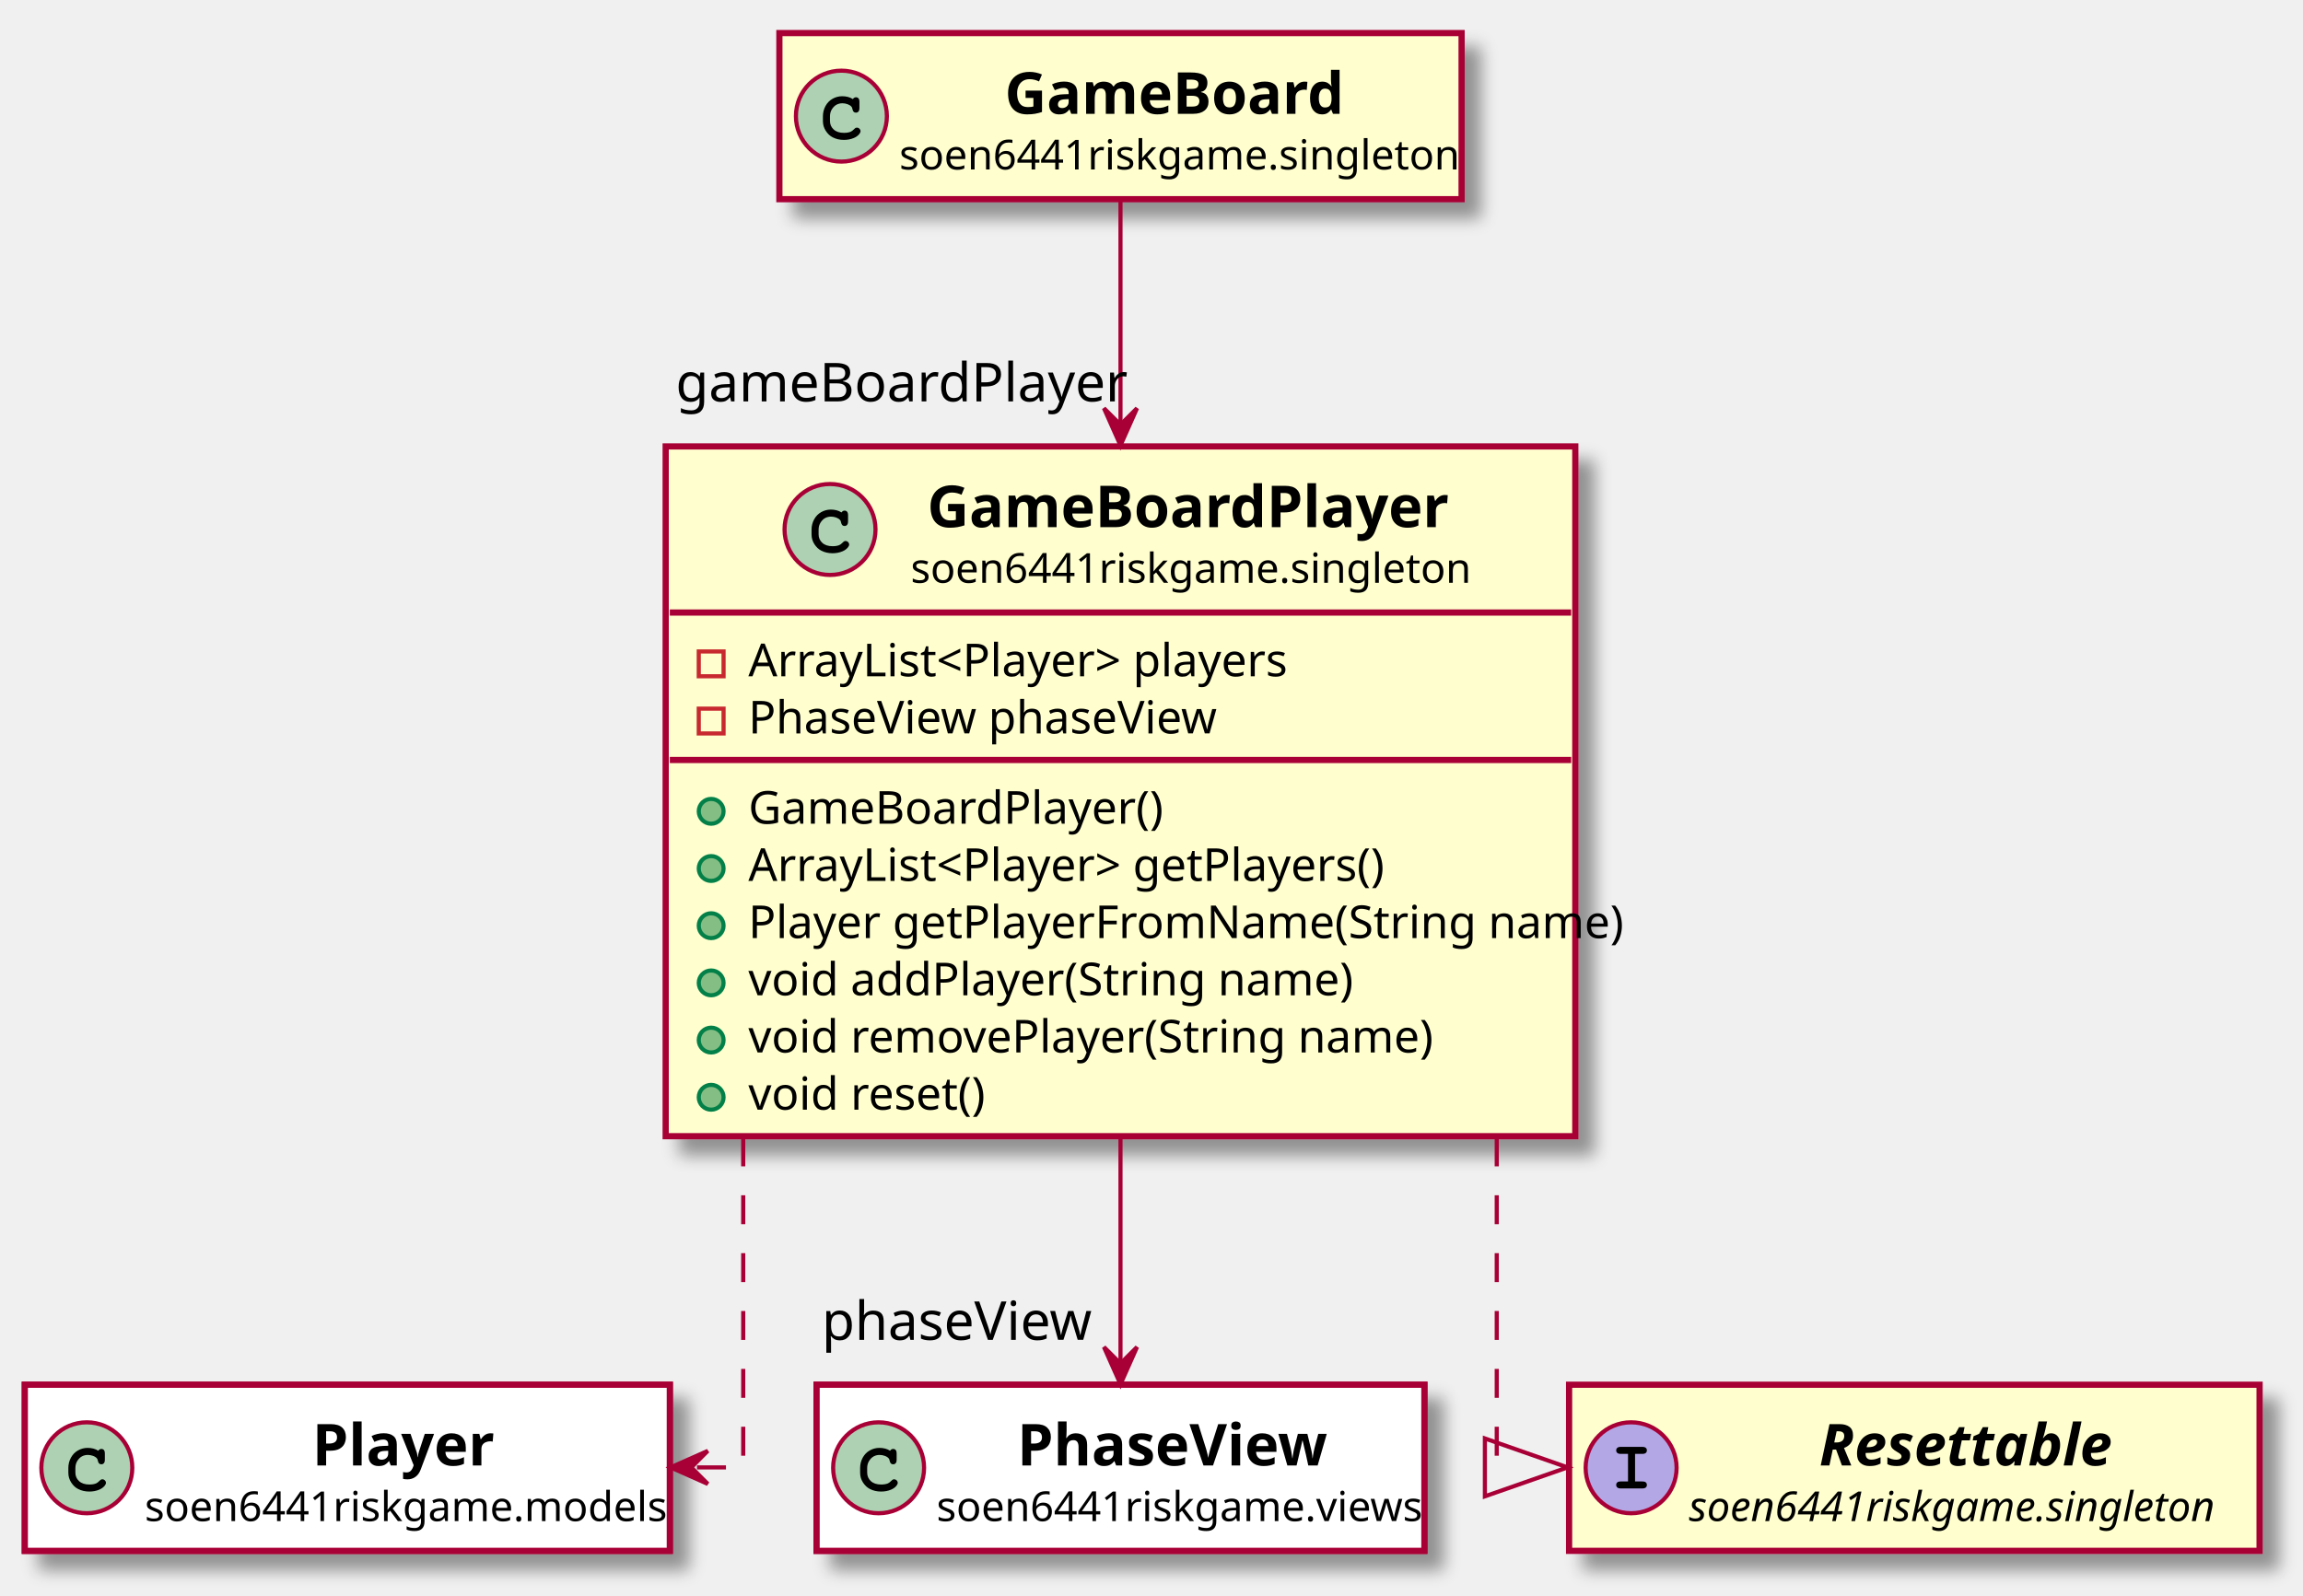
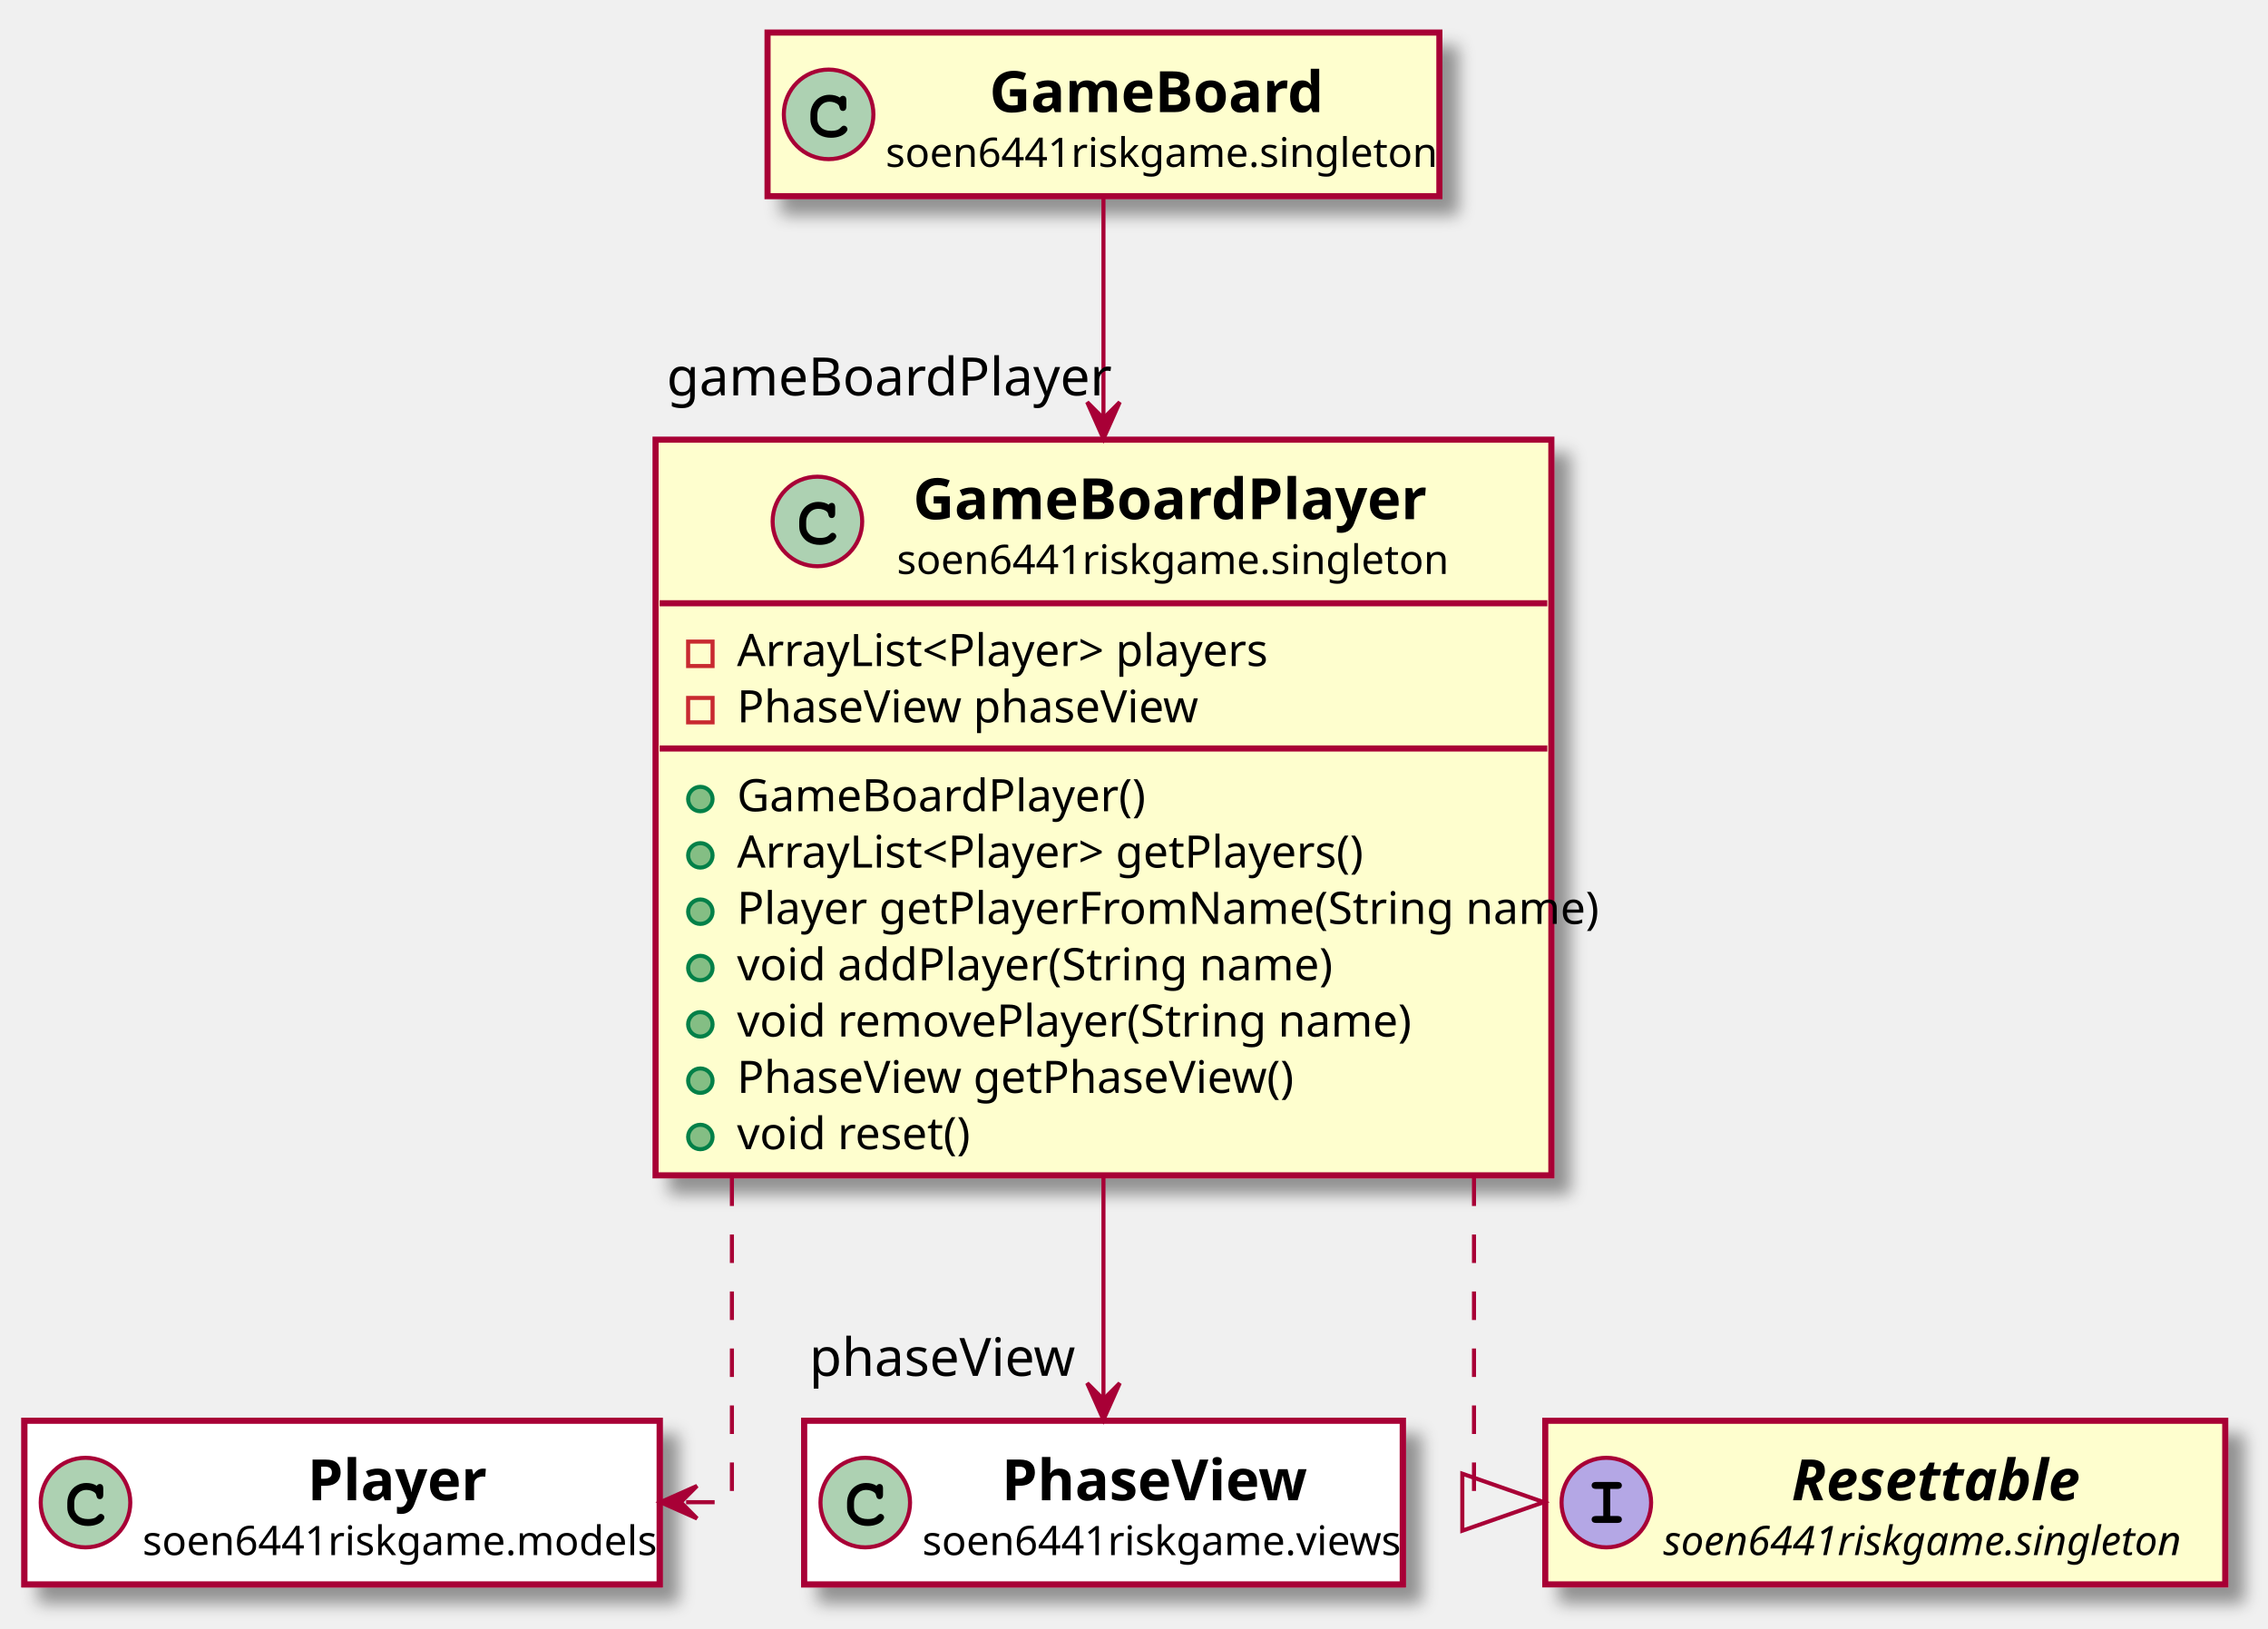
- <svg xmlns="http://www.w3.org/2000/svg" xmlns:xlink="http://www.w3.org/1999/xlink" contentScriptType="application/ecmascript" contentStyleType="text/css" height="386px" preserveAspectRatio="none" style="width:557px;height:386px;" version="1.1" viewBox="0 0 557 386" width="557px" zoomAndPan="magnify">
+ <svg xmlns="http://www.w3.org/2000/svg" xmlns:xlink="http://www.w3.org/1999/xlink" contentScriptType="application/ecmascript" contentStyleType="text/css" height="400px" preserveAspectRatio="none" style="width:557px;height:400px;" version="1.1" viewBox="0 0 557 400" width="557px" zoomAndPan="magnify">
  <defs>
-     <filter height="300%" id="f1ds507x7mdu9i" width="300%" x="-1" y="-1">
+     <filter height="300%" id="f1j41bp08nviuf" width="300%" x="-1" y="-1">
      <feGaussianBlur result="blurOut" stdDeviation="2.0" />
      <feColorMatrix in="blurOut" result="blurOut2" type="matrix" values="0 0 0 0 0 0 0 0 0 0 0 0 0 0 0 0 0 0 .4 0" />
      <feOffset dx="4.0" dy="4.0" in="blurOut2" result="blurOut3" />
      <feBlend in="SourceGraphic" in2="blurOut3" mode="normal" />
    </filter>
  </defs>
  <g>
    <a target="_parent" xlink:actuate="onRequest" xlink:href="../../soen6441riskgame/singleton/GameBoardPlayer.html" xlink:show="new" xlink:title="soen6441riskgame.singleton.GameBoardPlayer" xlink:type="simple">
-       <rect fill="#FEFECE" filter="url(#f1ds507x7mdu9i)" height="166.875" id="soen6441riskgame.singleton.GameBoardPlayer" style="stroke: #A80036; stroke-width: 1.5;" width="220" x="161" y="108" />
+       <rect fill="#FEFECE" filter="url(#f1j41bp08nviuf)" height="180.711" id="soen6441riskgame.singleton.GameBoardPlayer" style="stroke: #A80036; stroke-width: 1.5;" width="220" x="161" y="108" />
      <ellipse cx="200.75" cy="128.094" fill="#ADD1B2" rx="11" ry="11" style="stroke: #A80036; stroke-width: 1.0;" />
      <path d="M203.516,123.969 Q203.672,123.75 203.859,123.641 Q204.047,123.531 204.266,123.531 Q204.641,123.531 204.875,123.789 Q205.109,124.047 205.109,124.656 L205.109,126.109 Q205.109,126.719 204.875,126.984 Q204.641,127.25 204.266,127.25 Q203.922,127.25 203.719,127.047 Q203.516,126.859 203.406,126.344 Q203.359,125.984 203.172,125.797 Q202.844,125.422 202.234,125.203 Q201.625,124.984 201,124.984 Q200.234,124.984 199.602,125.312 Q198.969,125.641 198.477,126.391 Q197.984,127.141 197.984,128.172 L197.984,129.266 Q197.984,130.5 198.875,131.32 Q199.766,132.141 201.359,132.141 Q202.297,132.141 202.953,131.891 Q203.344,131.734 203.766,131.297 Q204.031,131.031 204.18,130.953 Q204.328,130.875 204.531,130.875 Q204.859,130.875 205.117,131.133 Q205.375,131.391 205.375,131.734 Q205.375,132.078 205.031,132.484 Q204.531,133.062 203.734,133.391 Q202.656,133.844 201.359,133.844 Q199.844,133.844 198.641,133.219 Q197.656,132.719 196.969,131.648 Q196.281,130.578 196.281,129.297 L196.281,128.141 Q196.281,126.812 196.898,125.664 Q197.516,124.516 198.609,123.898 Q199.703,123.281 200.938,123.281 Q201.672,123.281 202.32,123.445 Q202.969,123.609 203.516,123.969 Z " />
      <text fill="#000000" font-family="sans-serif" font-size="14" font-weight="bold" lengthAdjust="spacingAndGlyphs" textLength="125" x="224.25" y="127.533">GameBoardPlayer</text>
      <text fill="#000000" font-family="sans-serif" font-size="10" lengthAdjust="spacingAndGlyphs" textLength="133" x="220.25" y="140.99">soen6441riskgame.singleton</text>
      <line style="stroke: #A80036; stroke-width: 1.5;" x1="162" x2="380" y1="148.188" y2="148.188" />
      <rect fill="none" height="6" style="stroke: #C82930; stroke-width: 1.0;" width="6" x="169" y="157.606" />
      <text fill="#000000" font-family="sans-serif" font-size="11" lengthAdjust="spacingAndGlyphs" textLength="126" x="181" y="163.606">ArrayList&lt;Player&gt; players</text>
      <rect fill="none" height="6" style="stroke: #C82930; stroke-width: 1.0;" width="6" x="169" y="171.441" />
      <text fill="#000000" font-family="sans-serif" font-size="11" lengthAdjust="spacingAndGlyphs" textLength="115" x="181" y="177.442">PhaseView phaseView</text>
      <line style="stroke: #A80036; stroke-width: 1.5;" x1="162" x2="380" y1="183.859" y2="183.859" />
      <ellipse cx="172" cy="196.277" fill="#84BE84" rx="3" ry="3" style="stroke: #038048; stroke-width: 1.0;" />
      <text fill="#000000" font-family="sans-serif" font-size="11" lengthAdjust="spacingAndGlyphs" textLength="95" x="181" y="199.278">GameBoardPlayer()</text>
      <ellipse cx="172" cy="210.113" fill="#84BE84" rx="3" ry="3" style="stroke: #038048; stroke-width: 1.0;" />
      <text fill="#000000" font-family="sans-serif" font-size="11" lengthAdjust="spacingAndGlyphs" textLength="149" x="181" y="213.114">ArrayList&lt;Player&gt; getPlayers()</text>
      <ellipse cx="172" cy="223.949" fill="#84BE84" rx="3" ry="3" style="stroke: #038048; stroke-width: 1.0;" />
      <text fill="#000000" font-family="sans-serif" font-size="11" lengthAdjust="spacingAndGlyphs" textLength="194" x="181" y="226.95">Player getPlayerFromName(String name)</text>
      <ellipse cx="172" cy="237.785" fill="#84BE84" rx="3" ry="3" style="stroke: #038048; stroke-width: 1.0;" />
      <text fill="#000000" font-family="sans-serif" font-size="11" lengthAdjust="spacingAndGlyphs" textLength="136" x="181" y="240.786">void addPlayer(String name)</text>
      <ellipse cx="172" cy="251.621" fill="#84BE84" rx="3" ry="3" style="stroke: #038048; stroke-width: 1.0;" />
      <text fill="#000000" font-family="sans-serif" font-size="11" lengthAdjust="spacingAndGlyphs" textLength="154" x="181" y="254.622">void removePlayer(String name)</text>
      <ellipse cx="172" cy="265.457" fill="#84BE84" rx="3" ry="3" style="stroke: #038048; stroke-width: 1.0;" />
-       <text fill="#000000" font-family="sans-serif" font-size="11" lengthAdjust="spacingAndGlyphs" textLength="56" x="181" y="268.458">void reset()</text>
+       <text fill="#000000" font-family="sans-serif" font-size="11" lengthAdjust="spacingAndGlyphs" textLength="138" x="181" y="268.458">PhaseView getPhaseView()</text>
+       <ellipse cx="172" cy="279.293" fill="#84BE84" rx="3" ry="3" style="stroke: #038048; stroke-width: 1.0;" />
+       <text fill="#000000" font-family="sans-serif" font-size="11" lengthAdjust="spacingAndGlyphs" textLength="56" x="181" y="282.294">void reset()</text>
    </a>
    <a target="_parent" xlink:actuate="onRequest" xlink:href="../../soen6441riskgame/singleton/GameBoard.html" xlink:show="new" xlink:title="soen6441riskgame.singleton.GameBoard" xlink:type="simple">
-       <rect fill="#FEFECE" filter="url(#f1ds507x7mdu9i)" height="40.188" id="soen6441riskgame.singleton.GameBoard" style="stroke: #A80036; stroke-width: 1.5;" width="165" x="188.5" y="8" />
+       <rect fill="#FEFECE" filter="url(#f1j41bp08nviuf)" height="40.188" id="soen6441riskgame.singleton.GameBoard" style="stroke: #A80036; stroke-width: 1.5;" width="165" x="188.5" y="8" />
      <ellipse cx="203.5" cy="28.094" fill="#ADD1B2" rx="11" ry="11" style="stroke: #A80036; stroke-width: 1.0;" />
      <path d="M206.266,23.969 Q206.422,23.75 206.609,23.641 Q206.797,23.531 207.016,23.531 Q207.391,23.531 207.625,23.789 Q207.859,24.047 207.859,24.656 L207.859,26.109 Q207.859,26.719 207.625,26.984 Q207.391,27.25 207.016,27.25 Q206.672,27.25 206.469,27.047 Q206.266,26.859 206.156,26.344 Q206.109,25.984 205.922,25.797 Q205.594,25.422 204.984,25.203 Q204.375,24.984 203.75,24.984 Q202.984,24.984 202.352,25.312 Q201.719,25.641 201.227,26.391 Q200.734,27.141 200.734,28.172 L200.734,29.266 Q200.734,30.5 201.625,31.32 Q202.516,32.141 204.109,32.141 Q205.047,32.141 205.703,31.891 Q206.094,31.734 206.516,31.297 Q206.781,31.031 206.93,30.953 Q207.078,30.875 207.281,30.875 Q207.609,30.875 207.867,31.133 Q208.125,31.391 208.125,31.734 Q208.125,32.078 207.781,32.484 Q207.281,33.062 206.484,33.391 Q205.406,33.844 204.109,33.844 Q202.594,33.844 201.391,33.219 Q200.406,32.719 199.719,31.648 Q199.031,30.578 199.031,29.297 L199.031,28.141 Q199.031,26.812 199.648,25.664 Q200.266,24.516 201.359,23.898 Q202.453,23.281 203.688,23.281 Q204.422,23.281 205.07,23.445 Q205.719,23.609 206.266,23.969 Z " />
      <text fill="#000000" font-family="sans-serif" font-size="14" font-weight="bold" lengthAdjust="spacingAndGlyphs" textLength="82" x="243" y="27.533">GameBoard</text>
      <text fill="#000000" font-family="sans-serif" font-size="10" lengthAdjust="spacingAndGlyphs" textLength="133" x="217.5" y="40.99">soen6441riskgame.singleton</text>
    </a>
    <a target="_parent" xlink:actuate="onRequest" xlink:href="../../soen6441riskgame/models/Player.html" xlink:show="new" xlink:title="soen6441riskgame.models.Player" xlink:type="simple">
-       <rect fill="#FFFFFF" filter="url(#f1ds507x7mdu9i)" height="40.188" id="soen6441riskgame.models.Player" style="stroke: #A80036; stroke-width: 1.5;" width="156" x="6" y="335" />
-       <rect fill="#FFFFFF" height="40.188" style="stroke: #A80036; stroke-width: 1.5;" width="156" x="6" y="335" />
-       <ellipse cx="21" cy="355.094" fill="#ADD1B2" rx="11" ry="11" style="stroke: #A80036; stroke-width: 1.0;" />
-       <path d="M23.766,350.969 Q23.922,350.75 24.109,350.641 Q24.297,350.531 24.516,350.531 Q24.891,350.531 25.125,350.789 Q25.359,351.047 25.359,351.656 L25.359,353.109 Q25.359,353.719 25.125,353.984 Q24.891,354.25 24.516,354.25 Q24.172,354.25 23.969,354.047 Q23.766,353.859 23.656,353.344 Q23.609,352.984 23.422,352.797 Q23.094,352.422 22.484,352.203 Q21.875,351.984 21.25,351.984 Q20.484,351.984 19.852,352.312 Q19.219,352.641 18.727,353.391 Q18.234,354.141 18.234,355.172 L18.234,356.266 Q18.234,357.5 19.125,358.32 Q20.016,359.141 21.609,359.141 Q22.547,359.141 23.203,358.891 Q23.594,358.734 24.016,358.297 Q24.281,358.031 24.43,357.953 Q24.578,357.875 24.781,357.875 Q25.109,357.875 25.367,358.133 Q25.625,358.391 25.625,358.734 Q25.625,359.078 25.281,359.484 Q24.781,360.062 23.984,360.391 Q22.906,360.844 21.609,360.844 Q20.094,360.844 18.891,360.219 Q17.906,359.719 17.219,358.648 Q16.531,357.578 16.531,356.297 L16.531,355.141 Q16.531,353.812 17.148,352.664 Q17.766,351.516 18.859,350.898 Q19.953,350.281 21.188,350.281 Q21.922,350.281 22.57,350.445 Q23.219,350.609 23.766,350.969 Z " />
-       <text fill="#000000" font-family="sans-serif" font-size="14" font-weight="bold" lengthAdjust="spacingAndGlyphs" textLength="43" x="75.5" y="354.533">Player</text>
-       <text fill="#000000" font-family="sans-serif" font-size="10" lengthAdjust="spacingAndGlyphs" textLength="124" x="35" y="367.99">soen6441riskgame.models</text>
+       <rect fill="#FFFFFF" filter="url(#f1j41bp08nviuf)" height="40.188" id="soen6441riskgame.models.Player" style="stroke: #A80036; stroke-width: 1.5;" width="156" x="6" y="349" />
+       <rect fill="#FFFFFF" height="40.188" style="stroke: #A80036; stroke-width: 1.5;" width="156" x="6" y="349" />
+       <ellipse cx="21" cy="369.094" fill="#ADD1B2" rx="11" ry="11" style="stroke: #A80036; stroke-width: 1.0;" />
+       <path d="M23.766,364.969 Q23.922,364.75 24.109,364.641 Q24.297,364.531 24.516,364.531 Q24.891,364.531 25.125,364.789 Q25.359,365.047 25.359,365.656 L25.359,367.109 Q25.359,367.719 25.125,367.984 Q24.891,368.25 24.516,368.25 Q24.172,368.25 23.969,368.047 Q23.766,367.859 23.656,367.344 Q23.609,366.984 23.422,366.797 Q23.094,366.422 22.484,366.203 Q21.875,365.984 21.25,365.984 Q20.484,365.984 19.852,366.312 Q19.219,366.641 18.727,367.391 Q18.234,368.141 18.234,369.172 L18.234,370.266 Q18.234,371.5 19.125,372.32 Q20.016,373.141 21.609,373.141 Q22.547,373.141 23.203,372.891 Q23.594,372.734 24.016,372.297 Q24.281,372.031 24.43,371.953 Q24.578,371.875 24.781,371.875 Q25.109,371.875 25.367,372.133 Q25.625,372.391 25.625,372.734 Q25.625,373.078 25.281,373.484 Q24.781,374.062 23.984,374.391 Q22.906,374.844 21.609,374.844 Q20.094,374.844 18.891,374.219 Q17.906,373.719 17.219,372.648 Q16.531,371.578 16.531,370.297 L16.531,369.141 Q16.531,367.812 17.148,366.664 Q17.766,365.516 18.859,364.898 Q19.953,364.281 21.188,364.281 Q21.922,364.281 22.57,364.445 Q23.219,364.609 23.766,364.969 Z " />
+       <text fill="#000000" font-family="sans-serif" font-size="14" font-weight="bold" lengthAdjust="spacingAndGlyphs" textLength="43" x="75.5" y="368.533">Player</text>
+       <text fill="#000000" font-family="sans-serif" font-size="10" lengthAdjust="spacingAndGlyphs" textLength="124" x="35" y="381.99">soen6441riskgame.models</text>
    </a>
    <a target="_parent" xlink:actuate="onRequest" xlink:href="../../soen6441riskgame/views/PhaseView.html" xlink:show="new" xlink:title="soen6441riskgame.views.PhaseView" xlink:type="simple">
-       <rect fill="#FFFFFF" filter="url(#f1ds507x7mdu9i)" height="40.188" id="soen6441riskgame.views.PhaseView" style="stroke: #A80036; stroke-width: 1.5;" width="147" x="197.5" y="335" />
-       <rect fill="#FFFFFF" height="40.188" style="stroke: #A80036; stroke-width: 1.5;" width="147" x="197.5" y="335" />
-       <ellipse cx="212.5" cy="355.094" fill="#ADD1B2" rx="11" ry="11" style="stroke: #A80036; stroke-width: 1.0;" />
-       <path d="M215.266,350.969 Q215.422,350.75 215.609,350.641 Q215.797,350.531 216.016,350.531 Q216.391,350.531 216.625,350.789 Q216.859,351.047 216.859,351.656 L216.859,353.109 Q216.859,353.719 216.625,353.984 Q216.391,354.25 216.016,354.25 Q215.672,354.25 215.469,354.047 Q215.266,353.859 215.156,353.344 Q215.109,352.984 214.922,352.797 Q214.594,352.422 213.984,352.203 Q213.375,351.984 212.75,351.984 Q211.984,351.984 211.352,352.312 Q210.719,352.641 210.227,353.391 Q209.734,354.141 209.734,355.172 L209.734,356.266 Q209.734,357.5 210.625,358.32 Q211.516,359.141 213.109,359.141 Q214.047,359.141 214.703,358.891 Q215.094,358.734 215.516,358.297 Q215.781,358.031 215.93,357.953 Q216.078,357.875 216.281,357.875 Q216.609,357.875 216.867,358.133 Q217.125,358.391 217.125,358.734 Q217.125,359.078 216.781,359.484 Q216.281,360.062 215.484,360.391 Q214.406,360.844 213.109,360.844 Q211.594,360.844 210.391,360.219 Q209.406,359.719 208.719,358.648 Q208.031,357.578 208.031,356.297 L208.031,355.141 Q208.031,353.812 208.648,352.664 Q209.266,351.516 210.359,350.898 Q211.453,350.281 212.688,350.281 Q213.422,350.281 214.07,350.445 Q214.719,350.609 215.266,350.969 Z " />
-       <text fill="#000000" font-family="sans-serif" font-size="14" font-weight="bold" lengthAdjust="spacingAndGlyphs" textLength="76" x="246" y="354.533">PhaseView</text>
-       <text fill="#000000" font-family="sans-serif" font-size="10" lengthAdjust="spacingAndGlyphs" textLength="115" x="226.5" y="367.99">soen6441riskgame.views</text>
+       <rect fill="#FFFFFF" filter="url(#f1j41bp08nviuf)" height="40.188" id="soen6441riskgame.views.PhaseView" style="stroke: #A80036; stroke-width: 1.5;" width="147" x="197.5" y="349" />
+       <rect fill="#FFFFFF" height="40.188" style="stroke: #A80036; stroke-width: 1.5;" width="147" x="197.5" y="349" />
+       <ellipse cx="212.5" cy="369.094" fill="#ADD1B2" rx="11" ry="11" style="stroke: #A80036; stroke-width: 1.0;" />
+       <path d="M215.266,364.969 Q215.422,364.75 215.609,364.641 Q215.797,364.531 216.016,364.531 Q216.391,364.531 216.625,364.789 Q216.859,365.047 216.859,365.656 L216.859,367.109 Q216.859,367.719 216.625,367.984 Q216.391,368.25 216.016,368.25 Q215.672,368.25 215.469,368.047 Q215.266,367.859 215.156,367.344 Q215.109,366.984 214.922,366.797 Q214.594,366.422 213.984,366.203 Q213.375,365.984 212.75,365.984 Q211.984,365.984 211.352,366.312 Q210.719,366.641 210.227,367.391 Q209.734,368.141 209.734,369.172 L209.734,370.266 Q209.734,371.5 210.625,372.32 Q211.516,373.141 213.109,373.141 Q214.047,373.141 214.703,372.891 Q215.094,372.734 215.516,372.297 Q215.781,372.031 215.93,371.953 Q216.078,371.875 216.281,371.875 Q216.609,371.875 216.867,372.133 Q217.125,372.391 217.125,372.734 Q217.125,373.078 216.781,373.484 Q216.281,374.062 215.484,374.391 Q214.406,374.844 213.109,374.844 Q211.594,374.844 210.391,374.219 Q209.406,373.719 208.719,372.648 Q208.031,371.578 208.031,370.297 L208.031,369.141 Q208.031,367.812 208.648,366.664 Q209.266,365.516 210.359,364.898 Q211.453,364.281 212.688,364.281 Q213.422,364.281 214.07,364.445 Q214.719,364.609 215.266,364.969 Z " />
+       <text fill="#000000" font-family="sans-serif" font-size="14" font-weight="bold" lengthAdjust="spacingAndGlyphs" textLength="76" x="246" y="368.533">PhaseView</text>
+       <text fill="#000000" font-family="sans-serif" font-size="10" lengthAdjust="spacingAndGlyphs" textLength="115" x="226.5" y="381.99">soen6441riskgame.views</text>
    </a>
    <a target="_parent" xlink:actuate="onRequest" xlink:href="../../soen6441riskgame/singleton/Resettable.html" xlink:show="new" xlink:title="soen6441riskgame.singleton.Resettable" xlink:type="simple">
-       <rect fill="#FEFECE" filter="url(#f1ds507x7mdu9i)" height="40.188" id="soen6441riskgame.singleton.Resettable" style="stroke: #A80036; stroke-width: 1.5;" width="167" x="379.5" y="335" />
-       <ellipse cx="394.5" cy="355.094" fill="#B4A7E5" rx="11" ry="11" style="stroke: #A80036; stroke-width: 1.0;" />
-       <path d="M395.453,351.734 L395.453,358.391 L397.172,358.391 Q397.781,358.391 398.047,358.625 Q398.312,358.859 398.312,359.25 Q398.312,359.625 398.047,359.859 Q397.781,360.094 397.172,360.094 L392.031,360.094 Q391.422,360.094 391.156,359.859 Q390.891,359.625 390.891,359.234 Q390.891,358.859 391.156,358.625 Q391.422,358.391 392.031,358.391 L393.75,358.391 L393.75,351.734 L392.031,351.734 Q391.422,351.734 391.156,351.5 Q390.891,351.266 390.891,350.875 Q390.891,350.5 391.156,350.266 Q391.422,350.031 392.031,350.031 L397.172,350.031 Q397.781,350.031 398.047,350.266 Q398.312,350.5 398.312,350.875 Q398.312,351.266 398.047,351.5 Q397.781,351.734 397.172,351.734 L395.453,351.734 Z " />
-       <text fill="#000000" font-family="sans-serif" font-size="14" font-style="italic" font-weight="bold" lengthAdjust="spacingAndGlyphs" textLength="72" x="440" y="354.533">Resettable</text>
-       <text fill="#000000" font-family="sans-serif" font-size="10" font-style="italic" lengthAdjust="spacingAndGlyphs" textLength="135" x="408.5" y="367.99">soen6441riskgame.singleton</text>
+       <rect fill="#FEFECE" filter="url(#f1j41bp08nviuf)" height="40.188" id="soen6441riskgame.singleton.Resettable" style="stroke: #A80036; stroke-width: 1.5;" width="167" x="379.5" y="349" />
+       <ellipse cx="394.5" cy="369.094" fill="#B4A7E5" rx="11" ry="11" style="stroke: #A80036; stroke-width: 1.0;" />
+       <path d="M395.453,365.734 L395.453,372.391 L397.172,372.391 Q397.781,372.391 398.047,372.625 Q398.312,372.859 398.312,373.25 Q398.312,373.625 398.047,373.859 Q397.781,374.094 397.172,374.094 L392.031,374.094 Q391.422,374.094 391.156,373.859 Q390.891,373.625 390.891,373.234 Q390.891,372.859 391.156,372.625 Q391.422,372.391 392.031,372.391 L393.75,372.391 L393.75,365.734 L392.031,365.734 Q391.422,365.734 391.156,365.5 Q390.891,365.266 390.891,364.875 Q390.891,364.5 391.156,364.266 Q391.422,364.031 392.031,364.031 L397.172,364.031 Q397.781,364.031 398.047,364.266 Q398.312,364.5 398.312,364.875 Q398.312,365.266 398.047,365.5 Q397.781,365.734 397.172,365.734 L395.453,365.734 Z " />
+       <text fill="#000000" font-family="sans-serif" font-size="14" font-style="italic" font-weight="bold" lengthAdjust="spacingAndGlyphs" textLength="72" x="440" y="368.533">Resettable</text>
+       <text fill="#000000" font-family="sans-serif" font-size="10" font-style="italic" lengthAdjust="spacingAndGlyphs" textLength="135" x="408.5" y="381.99">soen6441riskgame.singleton</text>
    </a>
-     <path d="M271,48.048 C271,48.048 271,102.759 271,102.759 " fill="none" id="soen6441riskgame.singleton.GameBoard-soen6441riskgame.singleton.GameBoardPlayer" style="stroke: #A80036; stroke-width: 1.0;" />
-     <polygon fill="#A80036" points="271,107.759,275,98.759,271,102.759,267,98.759,271,107.759" style="stroke: #A80036; stroke-width: 1.0;" />
-     <text fill="#000000" font-family="sans-serif" font-size="13" lengthAdjust="spacingAndGlyphs" textLength="103" x="163.413" y="97.105">gameBoardPlayer</text>
-     <path d="M179.75,275.166 C179.75,315.392 179.75,355 179.75,355 C179.75,355 167.188,355 167.188,355 " fill="none" id="soen6441riskgame.singleton.GameBoardPlayer-soen6441riskgame.models.Player" style="stroke: #A80036; stroke-width: 1.0; stroke-dasharray: 7.0,7.0;" />
-     <polygon fill="#A80036" points="162.188,355,171.188,359,167.188,355,171.188,351,162.188,355" style="stroke: #A80036; stroke-width: 1.0;" />
-     <path d="M271,275.166 C271,275.166 271,329.88 271,329.88 " fill="none" id="soen6441riskgame.singleton.GameBoardPlayer-soen6441riskgame.views.PhaseView" style="stroke: #A80036; stroke-width: 1.0;" />
-     <polygon fill="#A80036" points="271,334.88,275,325.88,271,329.88,267,325.88,271,334.88" style="stroke: #A80036; stroke-width: 1.0;" />
-     <text fill="#000000" font-family="sans-serif" font-size="13" lengthAdjust="spacingAndGlyphs" textLength="63" x="198.747" y="324.139">phaseView</text>
-     <path d="M362,275.166 C362,315.392 362,355 362,355 C362,355 363.713,355 363.713,355 " fill="none" id="soen6441riskgame.singleton.GameBoardPlayer-soen6441riskgame.singleton.Resettable" style="stroke: #A80036; stroke-width: 1.0; stroke-dasharray: 7.0,7.0;" />
-     <polygon fill="none" points="359.133,348,379.133,355,359.133,362,359.133,348" style="stroke: #A80036; stroke-width: 1.0;" />
+     <path d="M271,48.228 C271,48.228 271,102.782 271,102.782 " fill="none" id="soen6441riskgame.singleton.GameBoard-soen6441riskgame.singleton.GameBoardPlayer" style="stroke: #A80036; stroke-width: 1.0;" />
+     <polygon fill="#A80036" points="271,107.782,275,98.782,271,102.782,267,98.782,271,107.782" style="stroke: #A80036; stroke-width: 1.0;" />
+     <text fill="#000000" font-family="sans-serif" font-size="13" lengthAdjust="spacingAndGlyphs" textLength="103" x="163.735" y="97.129">gameBoardPlayer</text>
+     <path d="M179.75,289.241 C179.75,329.959 179.75,369 179.75,369 C179.75,369 167.188,369 167.188,369 " fill="none" id="soen6441riskgame.singleton.GameBoardPlayer-soen6441riskgame.models.Player" style="stroke: #A80036; stroke-width: 1.0; stroke-dasharray: 7.0,7.0;" />
+     <polygon fill="#A80036" points="162.188,369,171.188,373,167.188,369,171.188,365,162.188,369" style="stroke: #A80036; stroke-width: 1.0;" />
+     <path d="M271,289.241 C271,289.241 271,343.752 271,343.752 " fill="none" id="soen6441riskgame.singleton.GameBoardPlayer-soen6441riskgame.views.PhaseView" style="stroke: #A80036; stroke-width: 1.0;" />
+     <polygon fill="#A80036" points="271,348.752,275,339.752,271,343.752,267,339.752,271,348.752" style="stroke: #A80036; stroke-width: 1.0;" />
+     <text fill="#000000" font-family="sans-serif" font-size="13" lengthAdjust="spacingAndGlyphs" textLength="63" x="198.747" y="337.974">phaseView</text>
+     <path d="M362,289.241 C362,329.959 362,369 362,369 C362,369 363.713,369 363.713,369 " fill="none" id="soen6441riskgame.singleton.GameBoardPlayer-soen6441riskgame.singleton.Resettable" style="stroke: #A80036; stroke-width: 1.0; stroke-dasharray: 7.0,7.0;" />
+     <polygon fill="none" points="359.133,362,379.133,369,359.133,376,359.133,362" style="stroke: #A80036; stroke-width: 1.0;" />
  </g>
</svg>
